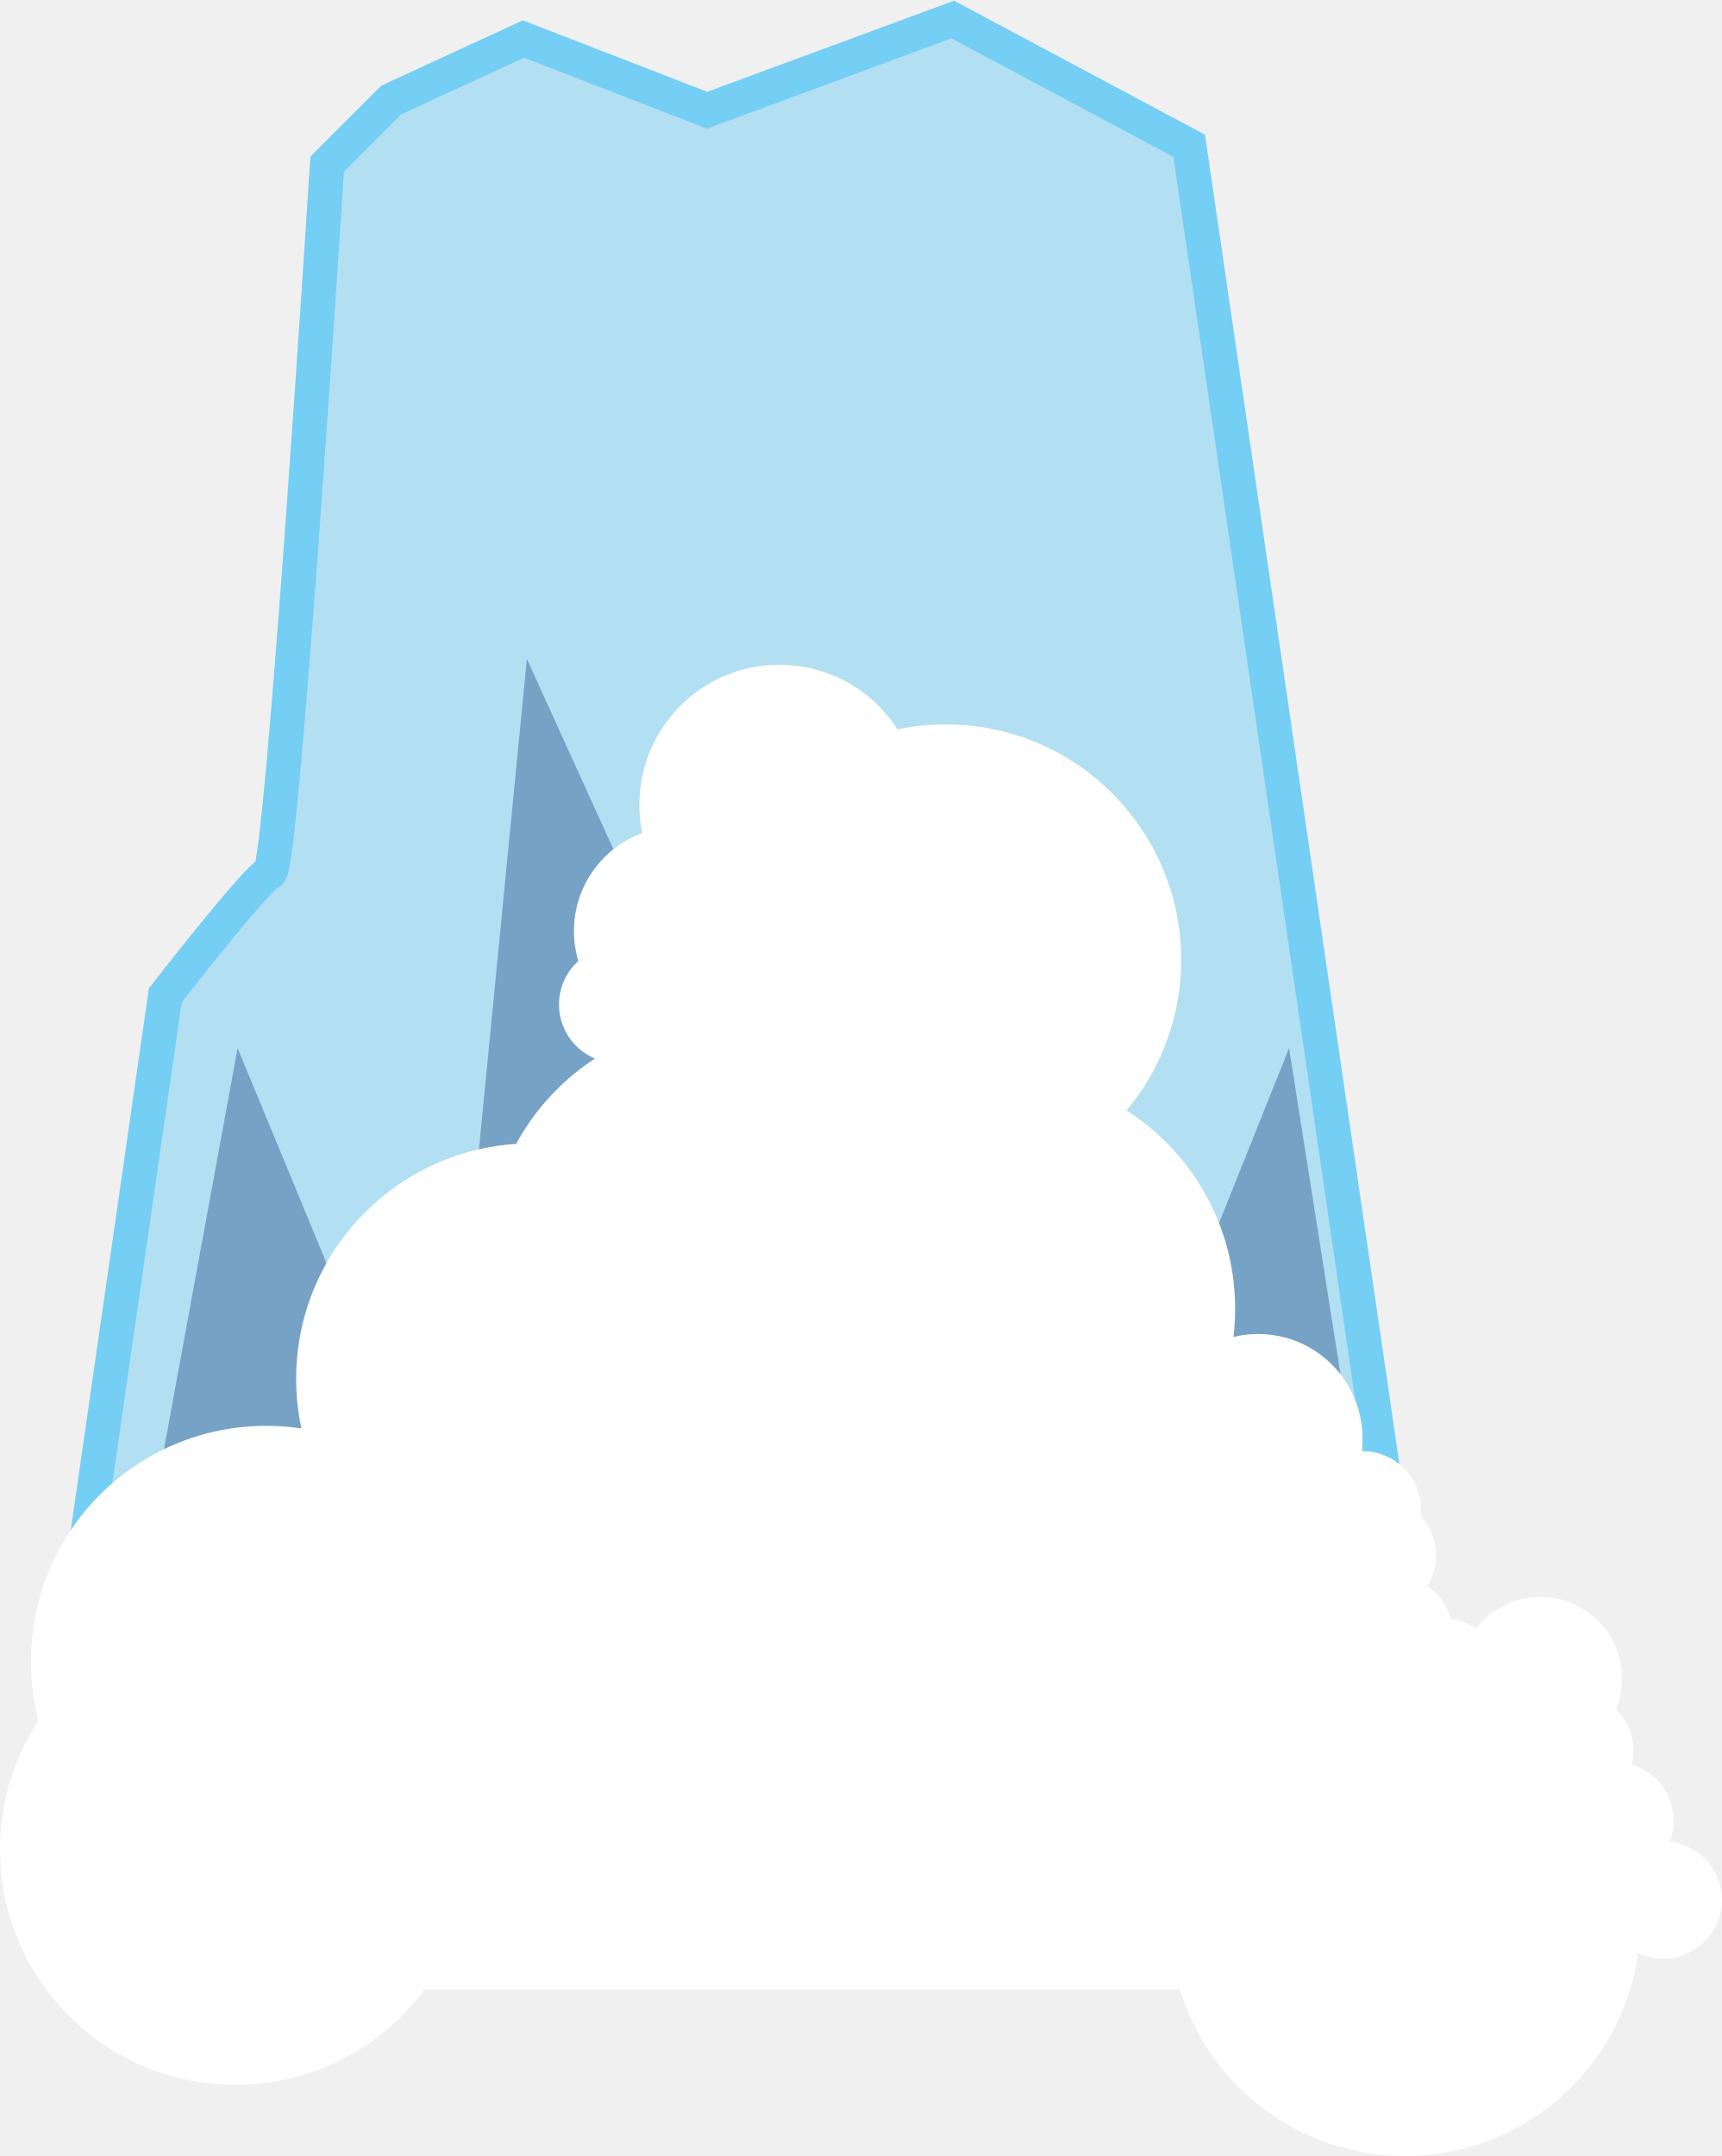
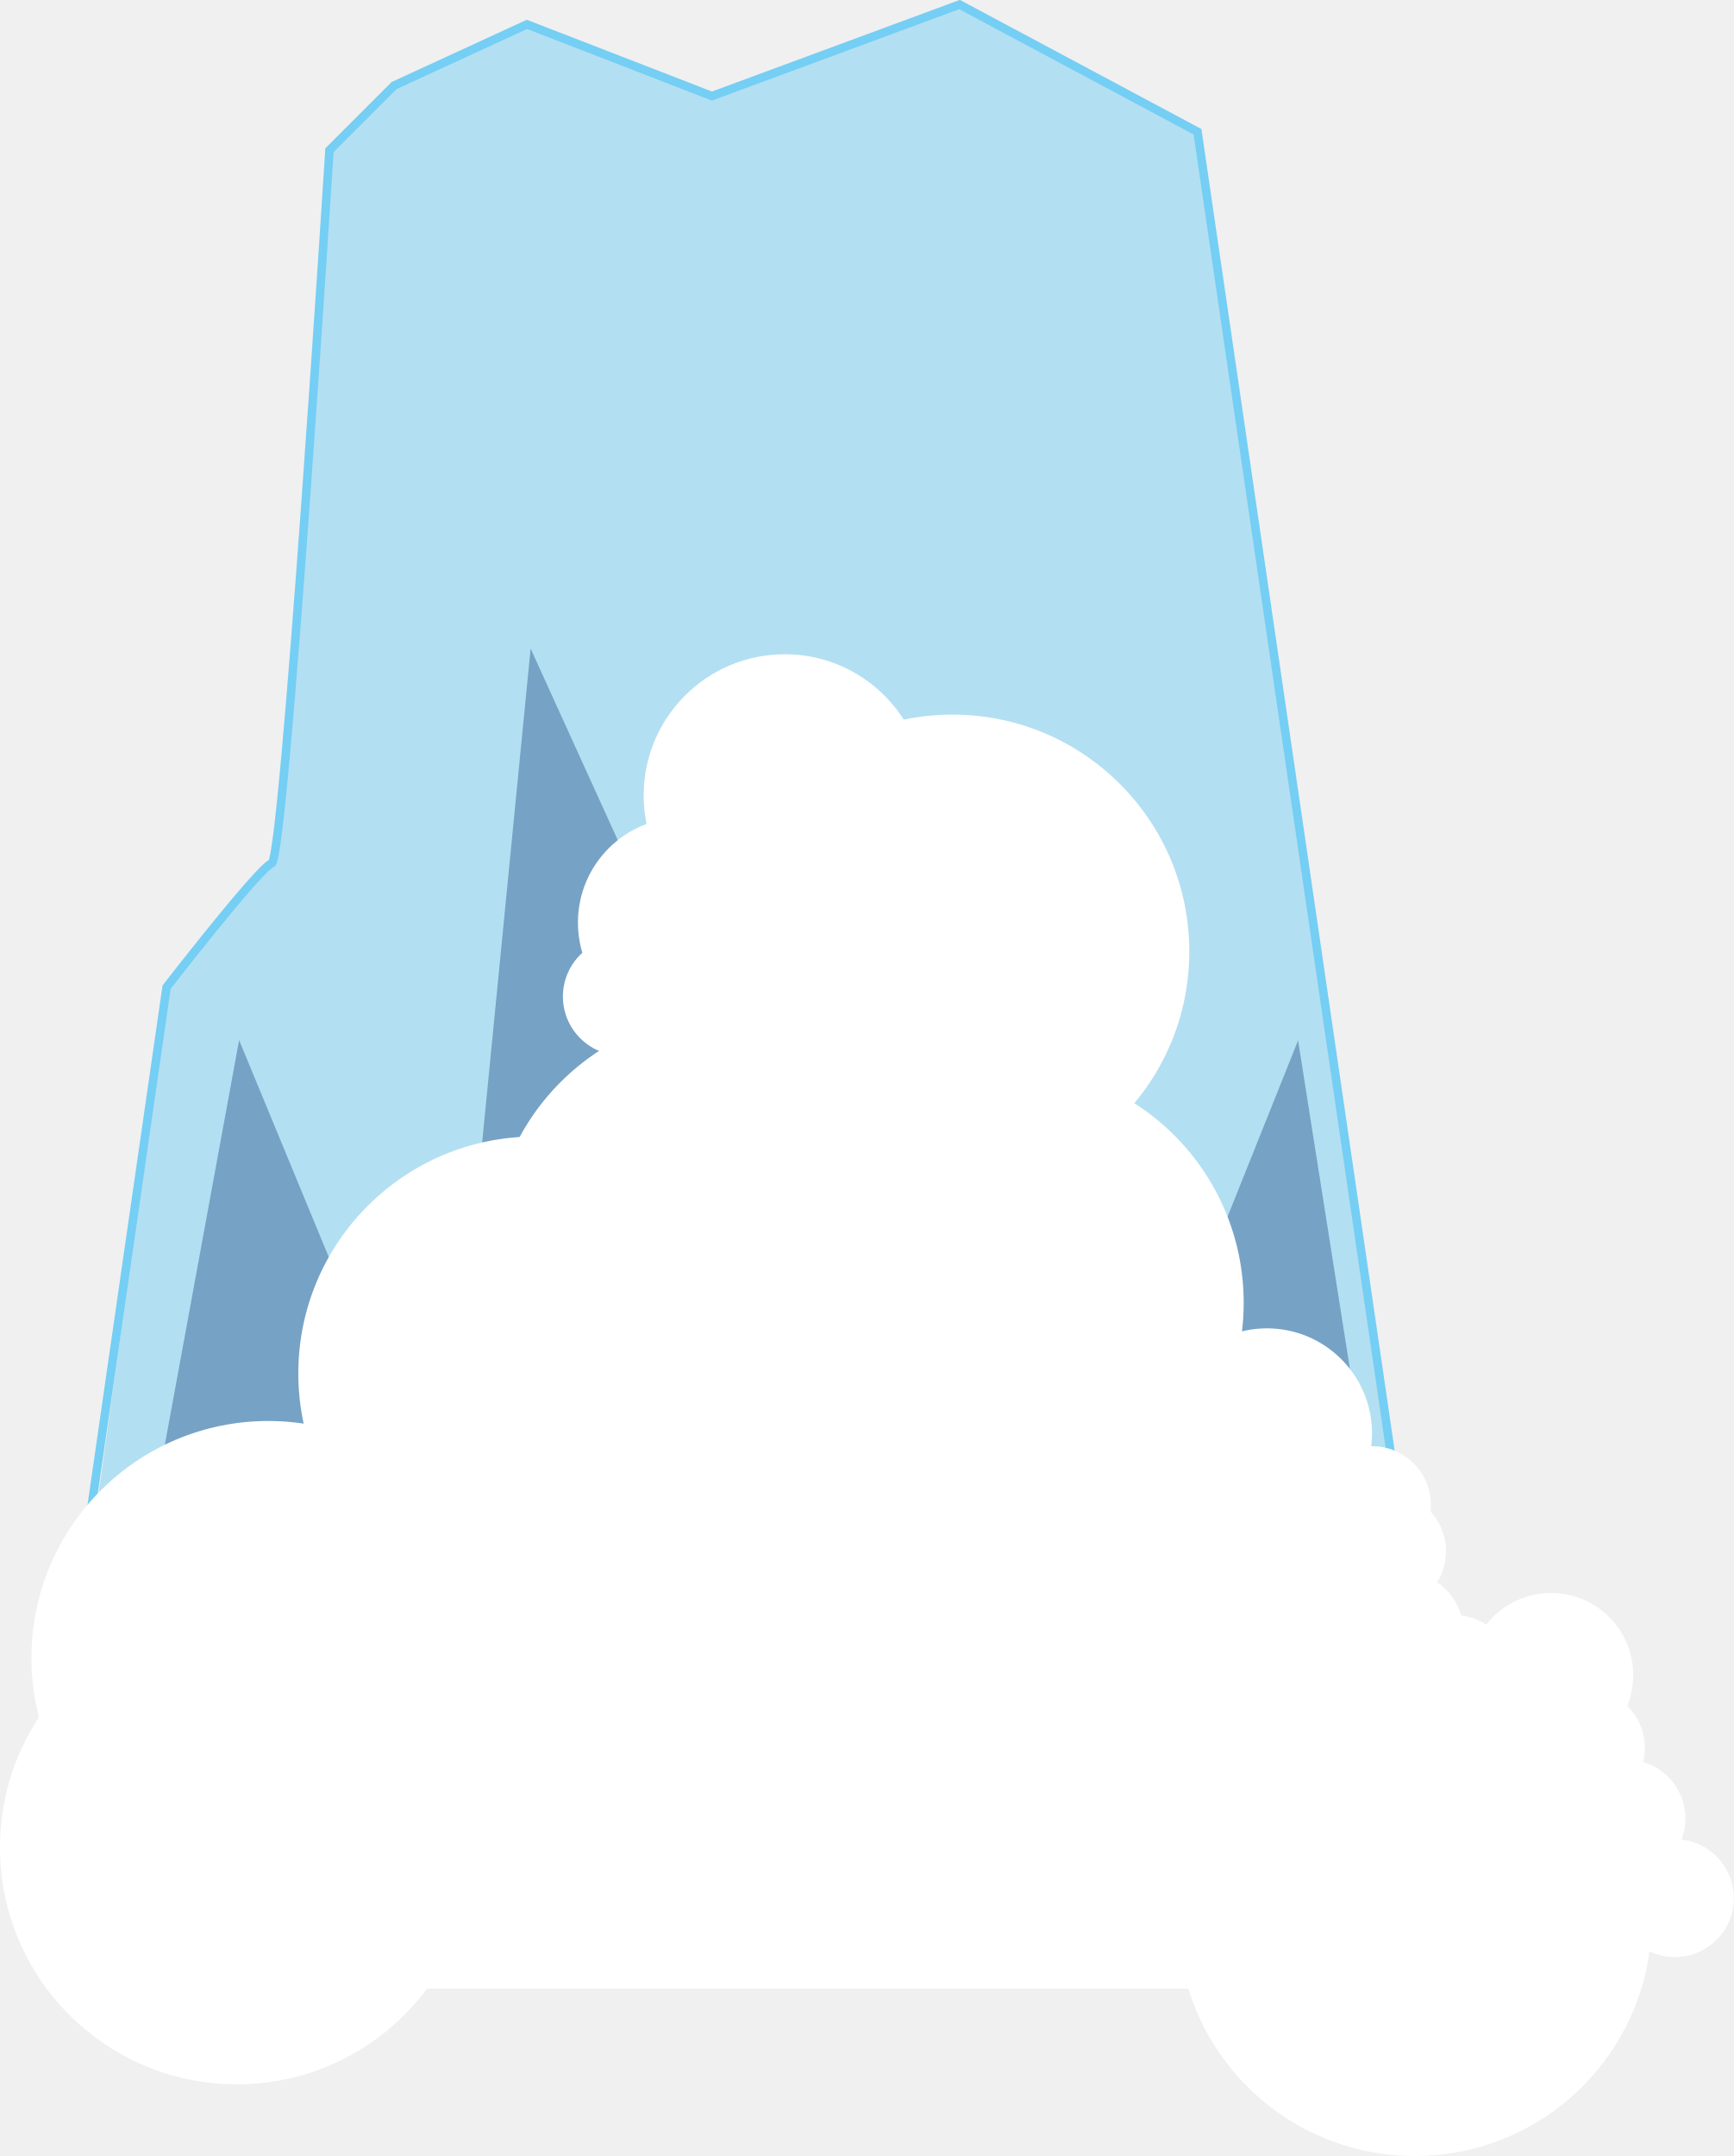
- <svg xmlns="http://www.w3.org/2000/svg" version="1.1" id="Layer_1" x="0px" y="0px" viewBox="-1 108.9 150 187.8" enable-background="new -1 108.9 150 187.8" xml:space="preserve">
-   <path opacity="0.5" fill="#75CEF4" enable-background="new    " d="M1.7,276.7c1.1-0.4,11.8-81.1,11.8-81.1s8-10.3,9.1-10.7  c1.1-0.4,5-61.7,5-61.7l5.6-5.6l11.5-5.3l16,6.2l21.4-7.9l20.6,11l22.7,155.2L1.7,276.7" />
-   <path fill="none" stroke="#75CEF4" stroke-width="3" stroke-miterlimit="10" d="M125.3,276.8l-22.7-155.2l-20.6-11l-21.4,7.9  l-16-6.2l-11.5,5.3l-5.6,5.6c0,0-3.9,61.4-5,61.7c-1.1,0.4-9.1,10.7-9.1,10.7L1.7,276.7" />
-   <path opacity="0.36" fill="#0A3575" enable-background="new    " d="M5.8,275.9l13.9-75.7L37.4,243l7.5-76.7l13.6,29.9L73.8,179  l15.8,75.4l21.7-54.2l12,76.1L5.8,275.9z" />
+ <svg xmlns="http://www.w3.org/2000/svg" version="1.1" id="Layer_1" x="0px" y="0px" viewBox="-1 127.1 612 760.9" enable-background="new -1 127.1 612 760.9" xml:space="preserve">
+   <path opacity="0.5" fill="#75CEF4" enable-background="new    " d="M10,806.4c4.5-1.6,48.1-330.9,48.1-330.9s32.6-42,37.1-43.7  c4.5-1.6,20.4-251.7,20.4-251.7l22.8-22.8l46.9-21.6l65.3,25.3l87.3-32.2l84,44.9l92.6,633.2L10,806.4" />
+   <path fill="none" stroke="#75CEF4" stroke-width="3" stroke-miterlimit="10" d="M514.3,806.8l-92.6-633.2l-84-44.9L250.3,161  L185,135.7l-46.9,21.6l-22.8,22.8c0,0-15.9,250.5-20.4,251.7c-4.5,1.6-37.1,43.7-37.1,43.7L10,806.4" />
+   <path opacity="0.36" fill="#0A3575" enable-background="new    " d="M26.7,803.1l56.7-308.9l72.2,174.6L186.3,356l55.5,122  l62.4-70.2l64.5,307.6l88.5-221.1l49,310.5L26.7,803.1z" />
  <g>
-     <circle fill="#FFFFFF" cx="121.4" cy="276.2" r="20.5" />
-     <circle fill="#FFFFFF" cx="139.7" cy="267.5" r="5.1" />
-     <circle fill="#FFFFFF" cx="143.9" cy="274.4" r="5.1" />
-     <circle fill="#FFFFFF" cx="133.2" cy="255.1" r="7.1" />
-     <circle fill="#FFFFFF" cx="136.2" cy="261.4" r="5.1" />
-     <circle fill="#FFFFFF" cx="124.8" cy="255" r="5.1" />
-     <circle fill="#FFFFFF" cx="108.6" cy="234.2" r="9.1" />
-     <circle fill="#FFFFFF" cx="19.5" cy="270" r="20.5" />
-     <circle fill="#FFFFFF" cx="22.2" cy="253.6" r="20.5" />
-     <circle fill="#FFFFFF" cx="81.4" cy="192.5" r="20.5" />
-     <circle fill="#FFFFFF" cx="66.9" cy="179" r="12.2" />
-     <circle fill="#FFFFFF" cx="52.8" cy="196.4" r="5.1" />
-     <circle fill="#FFFFFF" cx="119" cy="244.4" r="5.1" />
-     <circle fill="#FFFFFF" cx="120.5" cy="251.3" r="5.1" />
+     <circle fill="#FFFFFF" cx="498.4" cy="804.4" r="83.6" />
+     <circle fill="#FFFFFF" cx="573.1" cy="768.9" r="20.8" />
+     <circle fill="#FFFFFF" cx="590.2" cy="797" r="20.8" />
+     <circle fill="#FFFFFF" cx="546.5" cy="718.3" r="29" />
+     <circle fill="#FFFFFF" cx="558.8" cy="744" r="20.8" />
+     <circle fill="#FFFFFF" cx="512.3" cy="717.9" r="20.8" />
+     <circle fill="#FFFFFF" cx="446.2" cy="633" r="37.1" />
+     <circle fill="#FFFFFF" cx="82.6" cy="779.1" r="83.6" />
+     <circle fill="#FFFFFF" cx="93.7" cy="712.2" r="83.6" />
+     <circle fill="#FFFFFF" cx="335.2" cy="462.9" r="83.6" />
+     <circle fill="#FFFFFF" cx="276" cy="407.8" r="49.8" />
+     <circle fill="#FFFFFF" cx="218.5" cy="478.8" r="20.8" />
+     <circle fill="#FFFFFF" cx="488.6" cy="674.6" r="20.8" />
+     <circle fill="#FFFFFF" cx="494.7" cy="702.8" r="20.8" />
  </g>
-   <circle fill="#FFFFFF" cx="117.7" cy="240.4" r="5.1" />
-   <circle fill="#FFFFFF" cx="45.3" cy="229" r="20.5" />
-   <circle fill="#FFFFFF" cx="62" cy="218.3" r="20.5" />
-   <circle fill="#FFFFFF" cx="86.1" cy="222.9" r="20.5" />
-   <rect x="30.7" y="236.4" fill="#FFFFFF" width="88.3" height="45.8" />
-   <circle fill="#FFFFFF" cx="58.1" cy="190" r="9.1" />
+   <circle fill="#FFFFFF" cx="483.3" cy="658.3" r="20.8" />
+   <circle fill="#FFFFFF" cx="187.9" cy="611.8" r="83.6" />
+   <circle fill="#FFFFFF" cx="256" cy="568.1" r="83.6" />
+   <circle fill="#FFFFFF" cx="354.4" cy="586.9" r="83.6" />
+   <rect x="128.3" y="642" fill="#FFFFFF" width="360.3" height="186.9" />
+   <circle fill="#FFFFFF" cx="240.1" cy="452.7" r="37.1" />
</svg>
